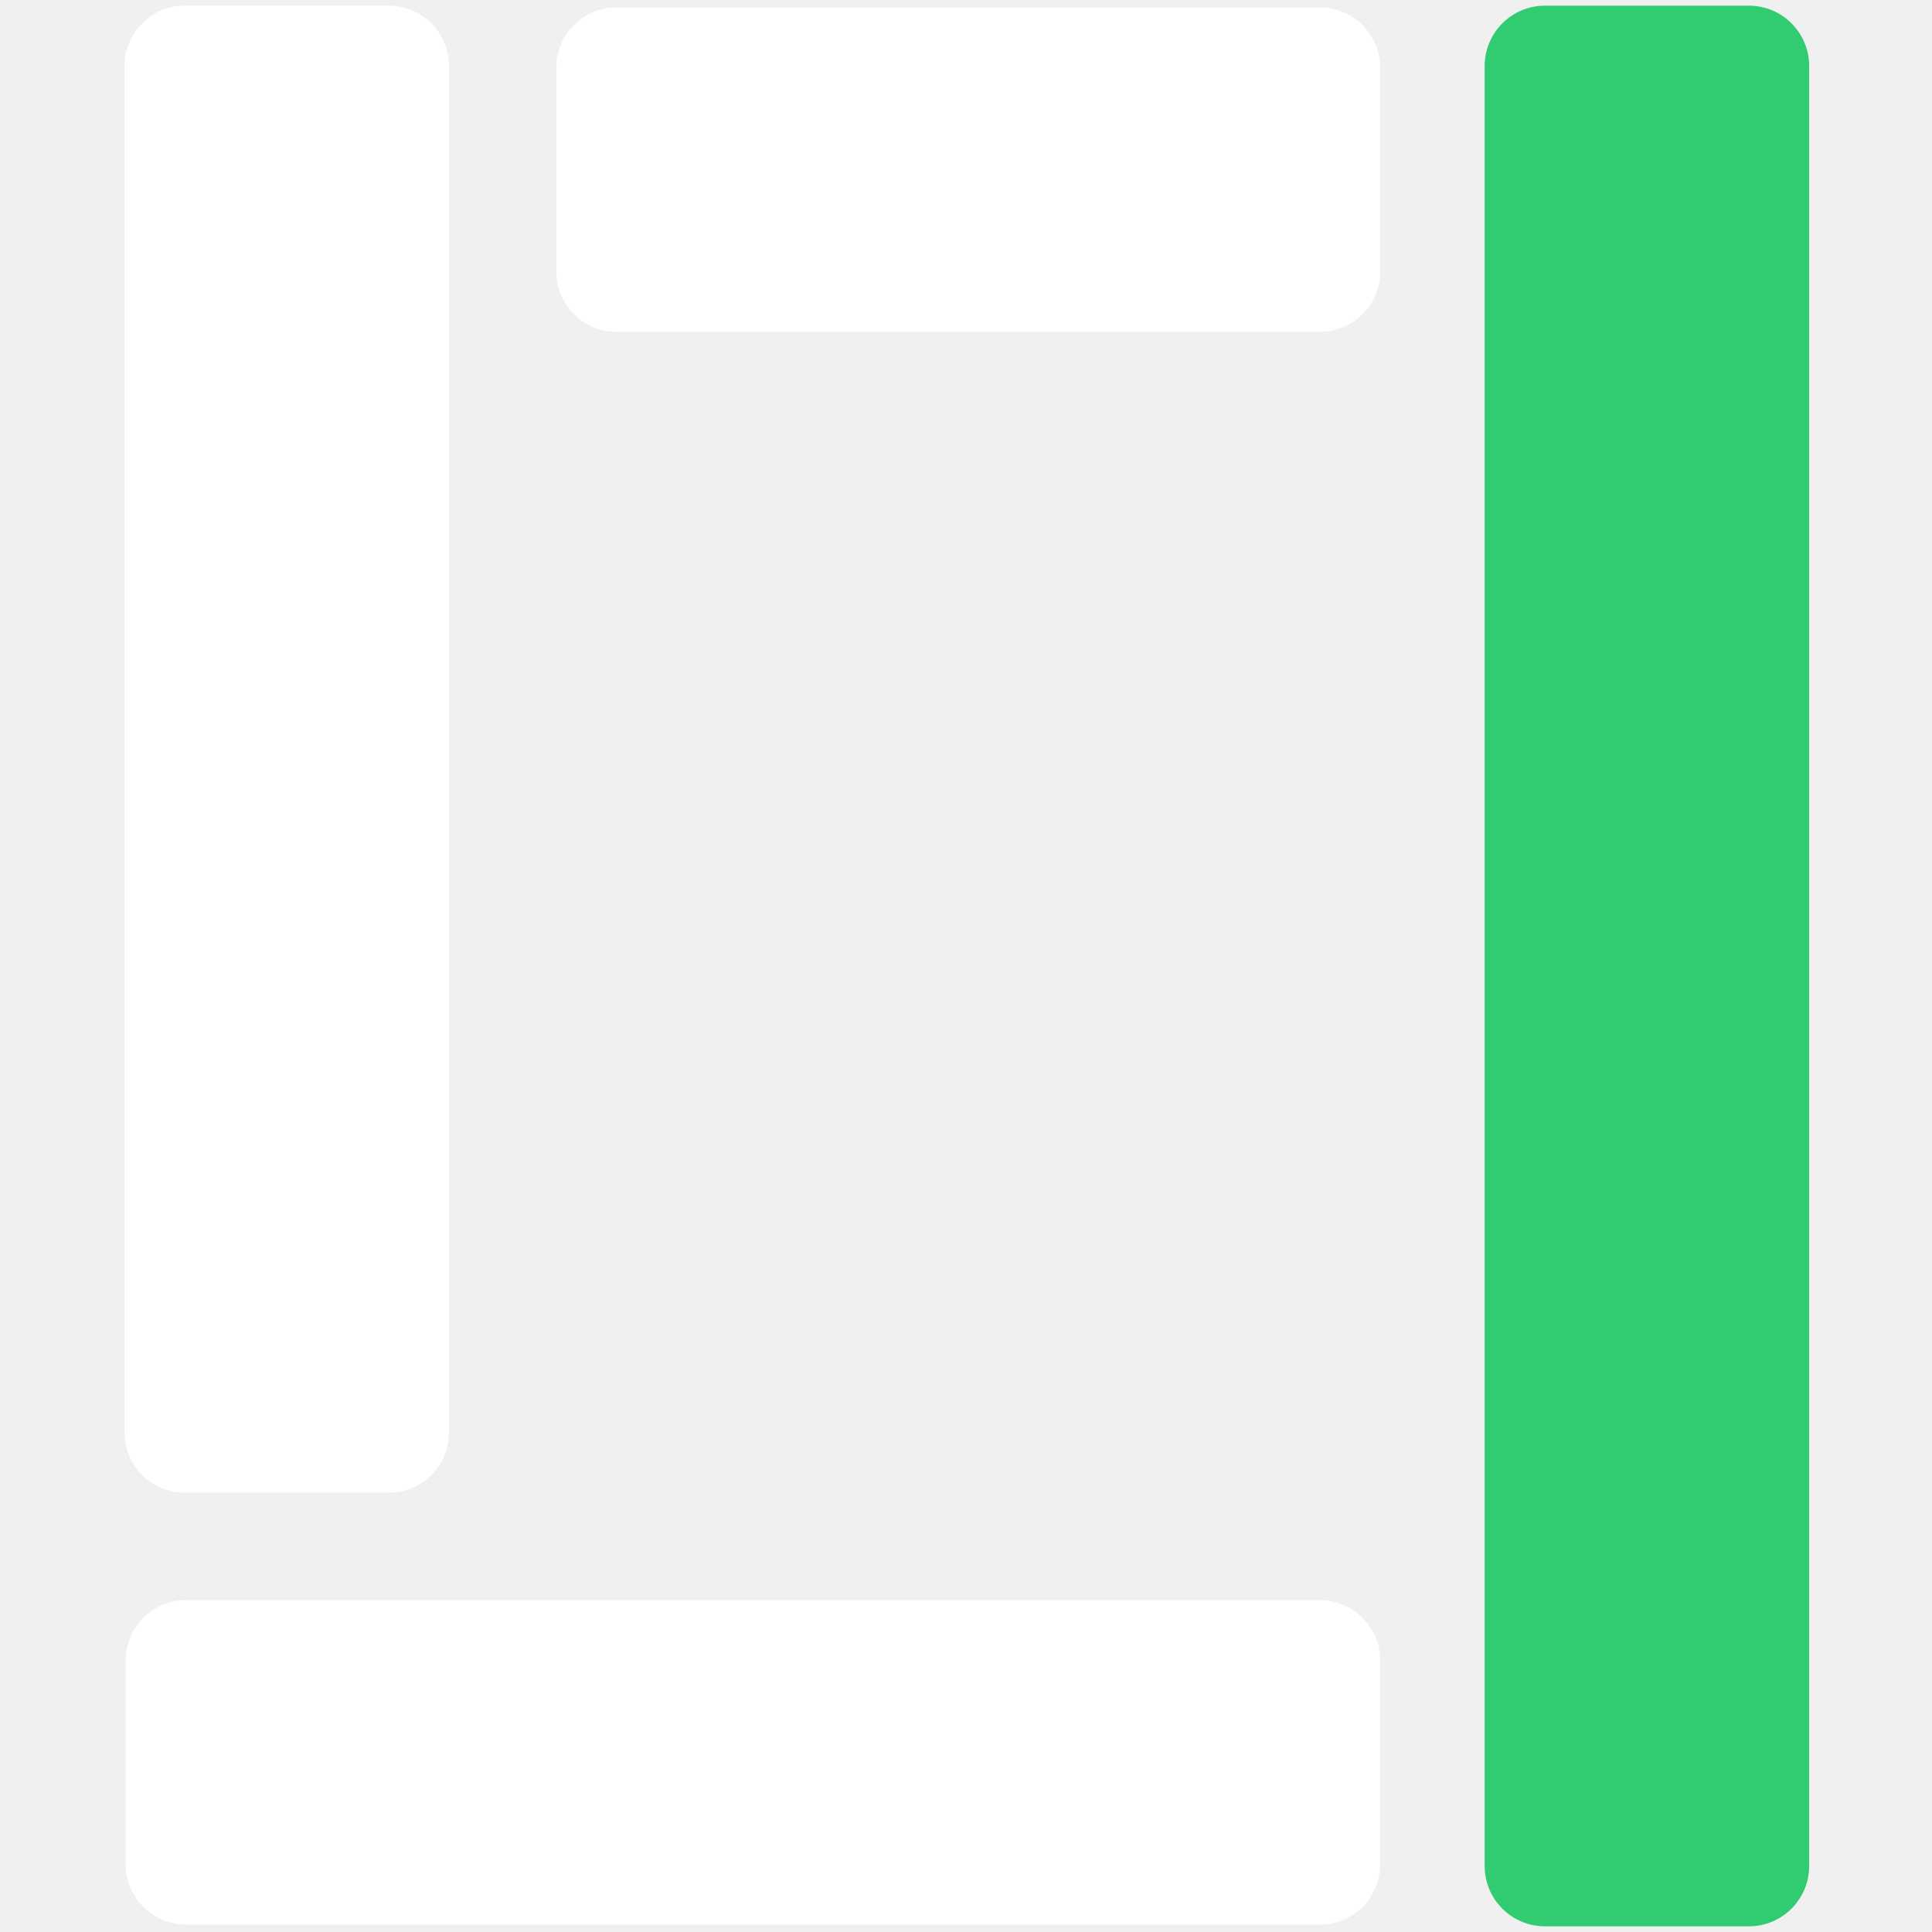
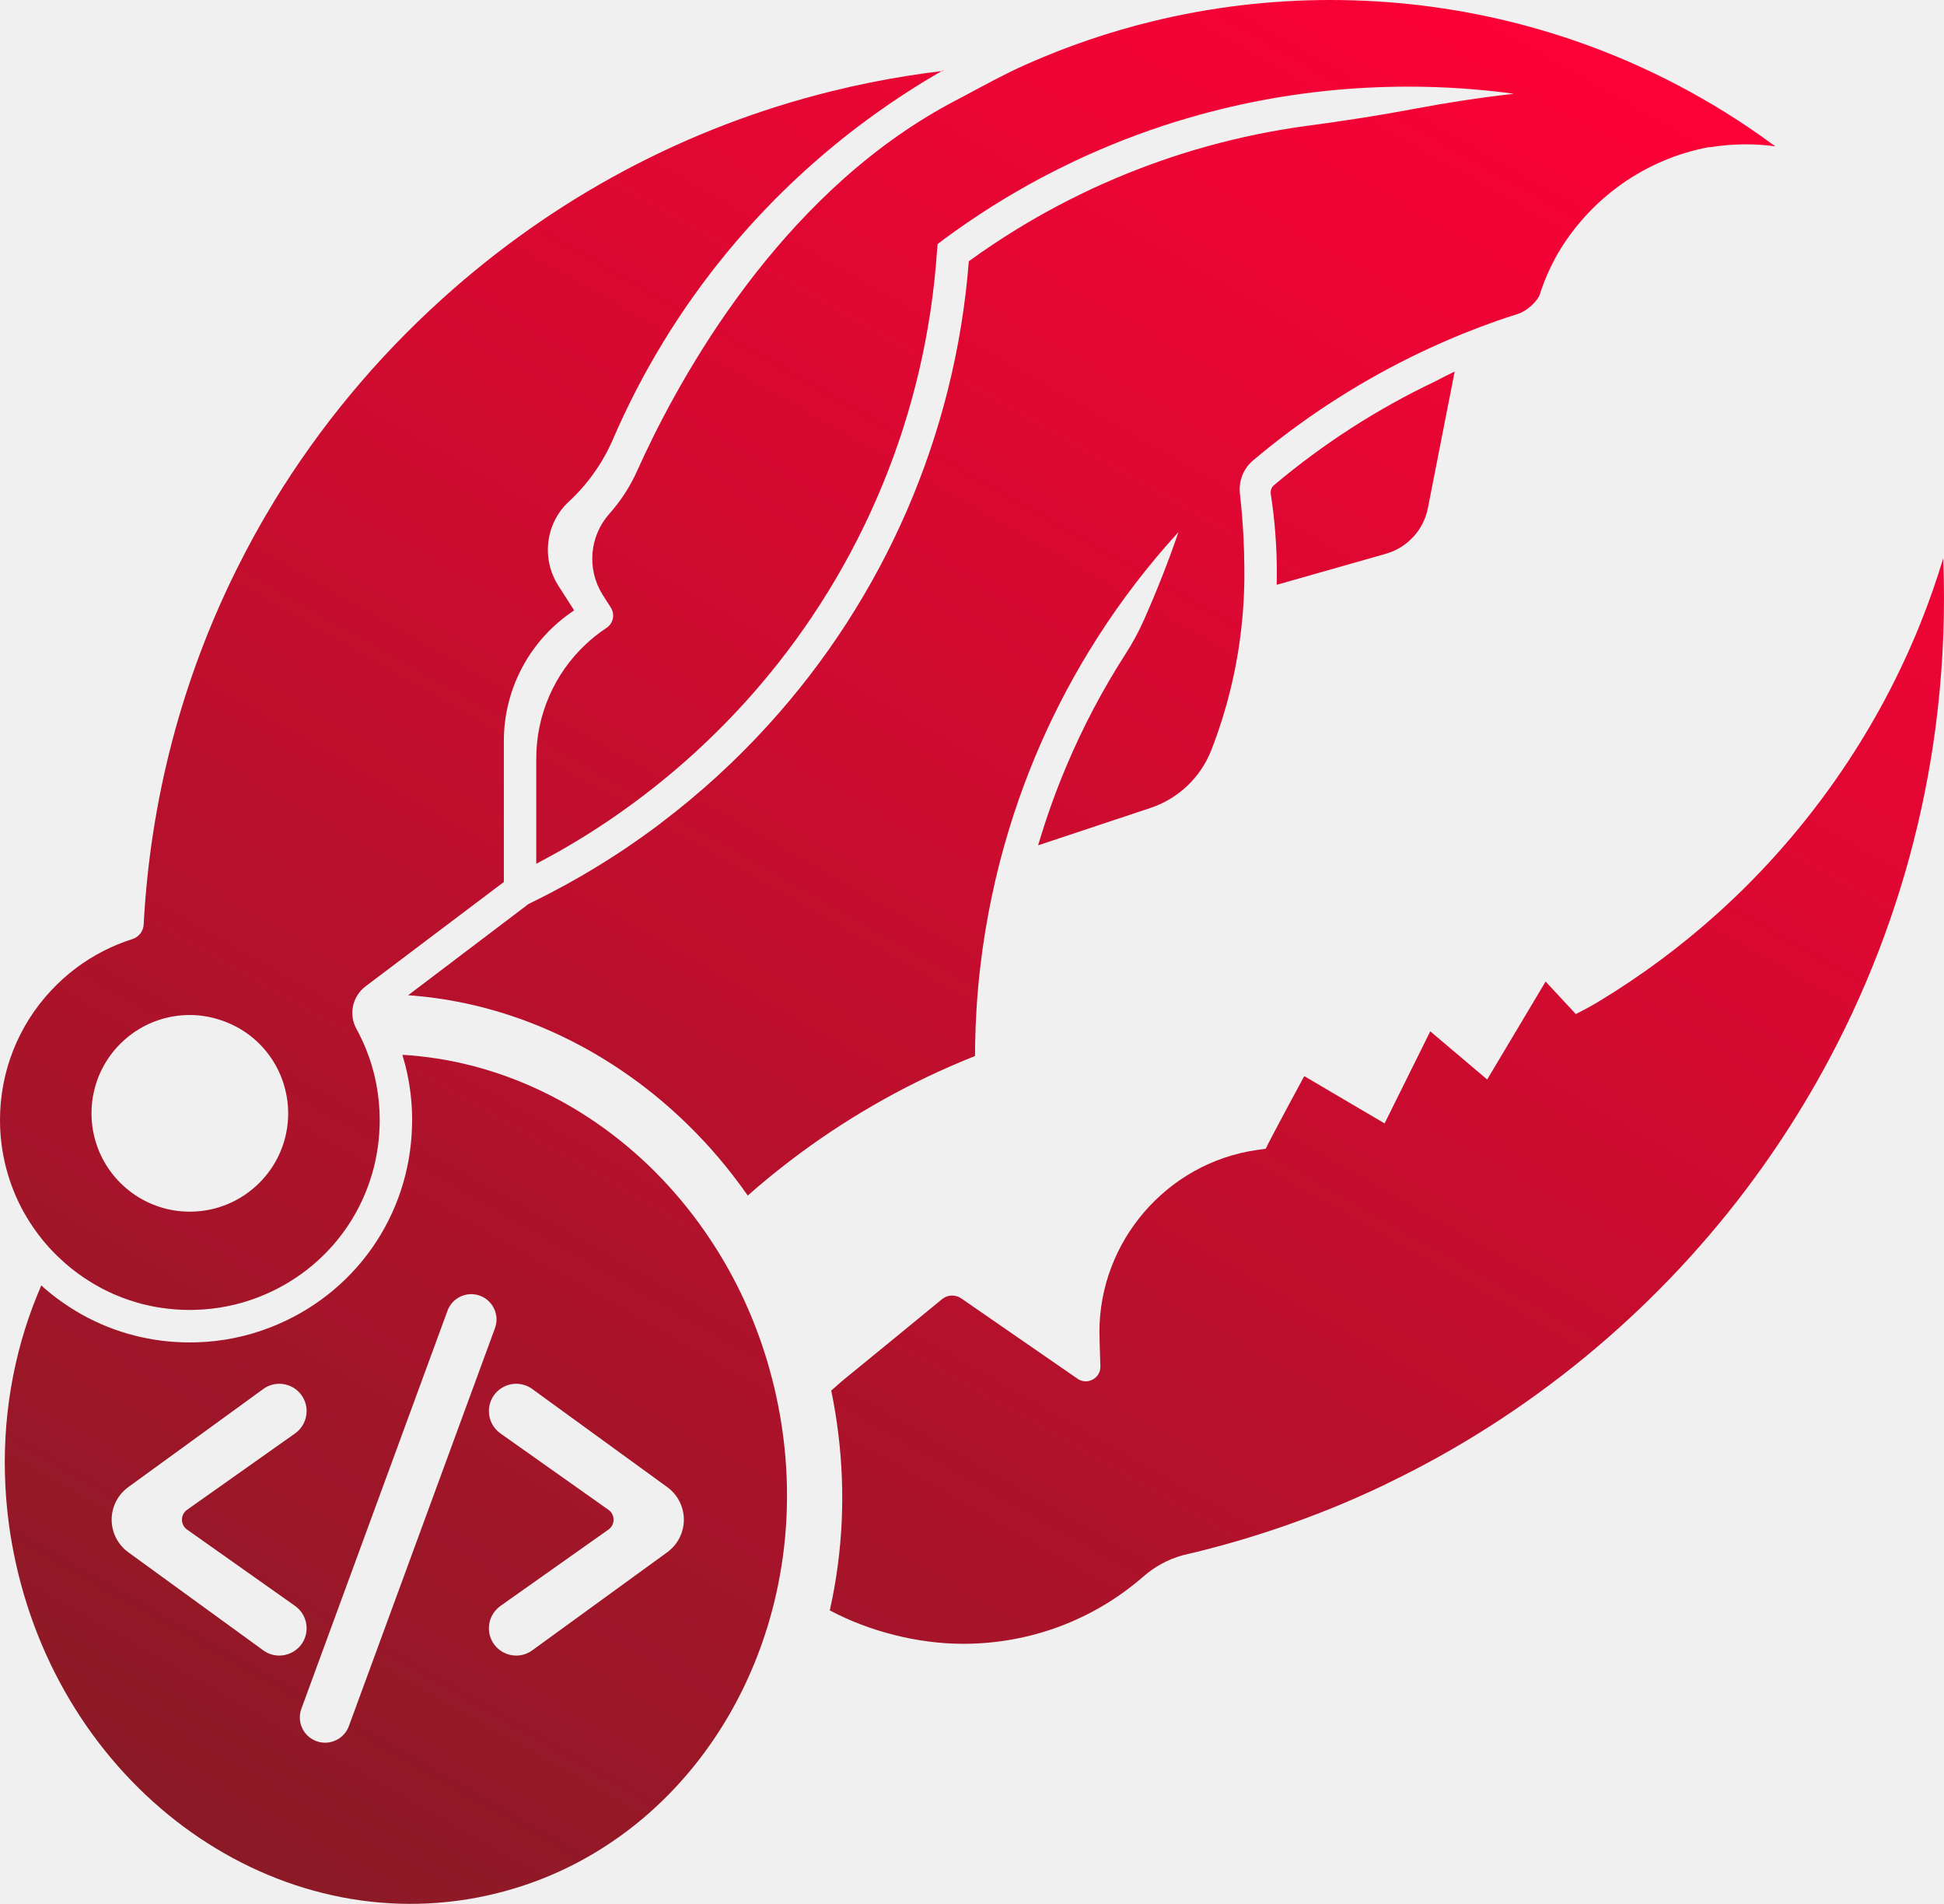
- <svg xmlns="http://www.w3.org/2000/svg" version="1.1" width="1000" height="1000">
-   <style>
-     #light-icon {
-       display: inline;
-     }
-     #dark-icon {
-       display: none;
-     }
- 
-     @media (prefers-color-scheme: dark) {
-       #light-icon {
-         display: none;
-       }
-       #dark-icon {
-         display: inline;
-       }
-     }
-   </style>
-   <g id="light-icon">
-     <svg version="1.1" width="1000" height="1000">
-       <g>
-         <g transform="matrix(1.953125,0,0,1.953125,0,0)">
-           <svg version="1.1" id="Layer_1" viewBox="0 0 512 512" width="512" height="512">
-             <defs>
-               <style>
-       .st0 {
-         fill: #181818;
-       }
- 
-       .st1 {
-         fill: #31cb72;
-       }
-     </style>
-             </defs>
-             <rect class="st0" x="33" y="1.5" width="86" height="394.09" rx="16" ry="16" />
-             <rect class="st0" x="147.41" y="1.95" width="218.35" height="86" rx="16" ry="16" />
-             <rect class="st0" x="33.31" y="424.05" width="332.45" height="86" rx="16" ry="16" />
-             <rect class="st1" x="393.45" y="1.5" width="86" height="509" rx="16" ry="16" />
-           </svg>
-         </g>
-       </g>
-     </svg>
-   </g>
-   <g id="dark-icon">
-     <svg version="1.1" width="1000" height="1000">
-       <g>
-         <g transform="matrix(1.953125,0,0,1.953125,0,0)">
-           <svg version="1.1" id="Layer_1" viewBox="0 0 512 512" width="512" height="512">
-             <defs>
-               <style>
-       .st0 {
-         fill: #ffffff;
-       }
- 
-       .st1 {
-         fill: #31cb72;
-       }
-     </style>
-             </defs>
-             <rect class="st0" x="33" y="1.5" width="86" height="394.09" rx="16" ry="16" />
-             <rect class="st0" x="147.41" y="1.95" width="218.35" height="86" rx="16" ry="16" />
-             <rect class="st0" x="33.31" y="424.05" width="332.45" height="86" rx="16" ry="16" />
-             <rect class="st1" x="393.45" y="1.5" width="86" height="509" rx="16" ry="16" />
-           </svg>
-         </g>
-       </g>
-     </svg>
-   </g>
+ <svg xmlns="http://www.w3.org/2000/svg" id="Layer_1" viewBox="0 0 1433.44 1403.52" width="1433.44" height="1403.52">
+   <defs>
+     <style>.cls-1{fill:url(#linear-gradient-2);}.cls-2{fill:url(#linear-gradient-4);}.cls-3{fill:url(#linear-gradient-3);}.cls-4{fill:url(#linear-gradient-5);}.cls-5{fill:url(#linear-gradient-6);}.cls-6{fill:url(#linear-gradient);}</style>
+     <linearGradient id="linear-gradient" x1="1182.67" y1="1412.16" x2="260.82" y2="-208.2" gradientTransform="translate(0 1403.48) scale(1 -1)" gradientUnits="userSpaceOnUse">
+       <stop offset="0" stop-color="#ff0037" />
+       <stop offset="1" stop-color="#7f1d24" />
+     </linearGradient>
+     <linearGradient id="linear-gradient-2" x1="982.84" y1="1525.85" x2="60.99" y2="-94.52" gradientTransform="translate(0 1403.48) scale(1 -1)" gradientUnits="userSpaceOnUse">
+       <stop offset="0" stop-color="#ff0037" />
+       <stop offset="1" stop-color="#7f1d24" />
+     </linearGradient>
+     <linearGradient id="linear-gradient-3" x1="1422.15" y1="1275.91" x2="500.31" y2="-344.44" gradientTransform="translate(0 1403.48) scale(1 -1)" gradientUnits="userSpaceOnUse">
+       <stop offset="0" stop-color="#ff0037" />
+       <stop offset="1" stop-color="#7f1d24" />
+     </linearGradient>
+     <linearGradient id="linear-gradient-4" x1="1203.64" y1="1400.22" x2="281.79" y2="-220.14" gradientTransform="translate(0 1403.48) scale(1 -1)" gradientUnits="userSpaceOnUse">
+       <stop offset="0" stop-color="#ff0037" />
+       <stop offset="1" stop-color="#7f1d24" />
+     </linearGradient>
+     <linearGradient id="linear-gradient-5" x1="1061.22" y1="1481.24" x2="139.38" y2="-139.11" gradientTransform="translate(0 1403.48) scale(1 -1)" gradientUnits="userSpaceOnUse">
+       <stop offset="0" stop-color="#ff0037" />
+       <stop offset="1" stop-color="#7f1d24" />
+     </linearGradient>
+     <linearGradient id="linear-gradient-6" x1="739.81" y1="1664.11" x2="-182.04" y2="43.75" gradientTransform="translate(0 1403.48) scale(1 -1)" gradientUnits="userSpaceOnUse">
+       <stop offset="0" stop-color="#ff0037" />
+       <stop offset="1" stop-color="#7f1d24" />
+     </linearGradient>
+   </defs>
+   <path class="cls-6" d="M1418.68,372.21c-.19.86-.38,1.73-.59,2.57l.43-1.73c.08-.28.15-.57.19-.86,0,.02-.02.02-.02.02h-.01ZM695.46,51.78c-.39.19-.77.4-1.13.64.42-.04.8-.09,1.2-.15l-.07-.49ZM750.4,24.1h.07c.58-.26,1.18-.53,1.77-.79-.62.26-1.25.53-1.84.79Z" />
+   <path class="cls-1" d="M572.29,1028.83c-.86-3.97-1.8-7.89-2.82-11.79-2.28-8.96-4.9-17.77-7.85-26.35-10.25-29.97-24.37-57.61-41.57-82.37-1.27-1.84-2.56-3.66-3.85-5.45-6.05-8.41-12.51-16.47-19.28-24.16-5.77-6.57-11.79-12.89-18.03-18.92-50.12-48.3-114.27-78.15-181.95-82.17-.08.1-.11.13-.19.24l1.99,6.98c.17.65.31,1.27.46,1.86.17.65.31,1.3.45,1.94.06.12.08.24.1.36.38,1.67.79,3.47,1.1,5.26.02.02.02.04.02.07,2.01,10.22,3.02,20.81,3.02,31.4,0,1.49-.02,2.97-.08,4.43-1.72,66.32-42.35,124.24-104.46,148.38-17.41,6.79-35.8,10.5-54.67,11.03-1.51.04-3.09.07-4.69.07-27.98,0-54.89-6.91-78.93-20.18-6.53-3.61-12.81-7.67-18.89-12.2-1.38-1.03-2.79-2.15-4.23-3.25l-1.46-1.2c-.91-.72-1.8-1.48-2.68-2.24-1.14-.93-2.23-1.92-3.26-2.95-.03,0-.04,0-.08.01-1.05,2.41-2.09,4.85-3.09,7.32-17.6,43.24-26.05,91.46-23.35,141.38.98,18.32,3.44,36.88,7.54,55.48,37.18,169.57,192.86,279.5,347.7,245.56,2.6-.57,5.18-1.18,7.74-1.84,31.27-7.82,60.01-21.05,85.56-38.63,14.35-9.83,27.69-21.03,39.91-33.41,39.43-39.85,67.35-91.82,80.08-149.48,1.93-8.76,3.53-17.66,4.76-26.67,5.16-38.1,3.83-78.17-5.03-118.49v-.02ZM215.09,1218.28c-2.89,1.48-6.04,2.21-9.16,2.21-4.16,0-8.29-1.3-11.81-3.86l-99.57-72.34c-7.65-5.55-12.22-14.52-12.22-23.98s4.57-18.43,12.22-23.99l99.57-72.34c6.16-4.47,14.19-5.1,20.97-1.65,6.79,3.46,11,10.33,11,17.94,0,6.52-3.18,12.67-8.5,16.44l-79.66,56.33c-2.39,1.69-3.76,4.34-3.76,7.27s1.37,5.59,3.76,7.28l79.66,56.31c5.32,3.77,8.5,9.92,8.5,16.44,0,7.62-4.21,14.48-11,17.94h0ZM257.24,1272.49c-2.77,7.54-9.93,12.22-17.52,12.22-2.13,0-4.3-.37-6.41-1.14-4.68-1.72-8.4-5.15-10.5-9.67-2.09-4.52-2.29-9.58-.57-14.26l107.73-293.37c1.72-4.67,5.15-8.39,9.67-10.49,4.52-2.09,9.58-2.3,14.26-.58,9.65,3.55,14.62,14.28,11.07,23.93l-107.73,293.37h0ZM492.04,1144.29l-99.57,72.34c-3.52,2.56-7.65,3.86-11.81,3.86-3.12,0-6.26-.73-9.16-2.21-6.79-3.46-11-10.32-11-17.94,0-6.52,3.19-12.67,8.5-16.44l79.66-56.31c2.39-1.69,3.76-4.34,3.76-7.28s-1.37-5.58-3.76-7.27l-79.66-56.33c-5.33-3.77-8.5-9.92-8.5-16.44,0-7.61,4.21-14.48,11-17.94,6.78-3.46,14.81-2.82,20.97,1.65l99.57,72.34c7.65,5.55,12.22,14.52,12.22,23.99s-4.57,18.42-12.22,23.98h0Z" />
+   <path class="cls-3" d="M1433.44,440.8c0,36.83-2.79,73.79-8.27,109.85-.46,2.95-.91,5.89-1.41,8.83-10.69,64.9-30.24,127.98-58.07,187.53-21.38,45.75-47.66,89.4-78.19,129.8-69.47,92.03-160.87,166.93-264.25,216.61l-1.34.64-.27.22c-6.81,3.25-13.95,6.53-21.28,9.75l-2.32,1.01c-6.45,2.83-13.06,5.6-19.68,8.22h-.02l-1.2.48-.12.04-.79.31c-.76.31-1.53.59-2.32.91l-.04.02c-3.78,1.48-7.61,2.94-11.41,4.35-.31.12-.59.24-.89.34-3.53,1.31-7.08,2.6-10.61,3.85-2.11.76-4.24,1.5-6.36,2.22-2.13.74-4.26,1.46-6.4,2.15-.85.31-1.74.59-2.6.86-2.43.81-4.88,1.6-7.34,2.37-3.11,1-6.25,1.96-9.38,2.92-2.15.65-4.31,1.29-6.46,1.92-2.14.64-4.32,1.27-6.5,1.86-.67.19-1.32.38-1.96.55-3.68,1.03-7.35,2.03-11.03,2.98-6.53,1.71-13.06,3.33-19.59,4.84-.43.09-.95.24-1.57.4-10.58,2.94-20.33,8.3-28.61,15.53-36.9,32.12-83.62,49.65-133.03,49.65-33.27,0-69.11-9.09-98.27-24.64,2.54-11.23,4.54-22.7,6.05-34.26,5.34-41.16,3.97-84.34-4.99-127.81l8.25-7.23c1.48-1.22,3-2.43,4.54-3.7l12.7-10.37c21-17.12,42.6-34.87,56.15-46.01,4.1-3.38,9.91-3.61,14.28-.59l85.1,58.79c2.03,1.59,4.35,2.33,6.62,2.33,5.68,0,11.03-4.59,10.82-11.14-.36-10.69-.7-21.79-.7-25.32,0-66.8,49.75-124.42,115.74-134.04l6.93-.98c1.21-3.42,28.36-53.53,28.36-53.53l59.24,34.87,33.68-67.9,41.97,35.52,43.09-72.21,22.27,23.99c5.71-2.89,11.39-5.92,16.86-9.26,31.55-19.04,61.3-41.16,88.59-65.84,34.13-30.83,64.52-65.85,90.41-103.85,23.22-34.13,42.81-70.71,58.14-108.85v-.02c6.34-15.76,11.98-31.81,16.91-48.12.38,9.7.57,19.42.57,29.13v.03Z" />
+   <path class="cls-2" d="M1072.63,273.89l-19.76,100.66c-3.15,16.17-15.14,29.18-30.97,33.68l-80.49,22.89c.08-2.79.1-5.6.1-8.39,0-19.95-1.54-39.52-4.48-58.62-.38-2.41.5-4.84,2.37-6.44l.02-.02c36.17-30.47,76.11-56.2,118.72-76.44v-.02c5.03-2.63,9.86-5.07,14.47-7.29h.02Z" />
+   <path class="cls-4" d="M1309.05,107.89c-7.17-.99-14.52-1.49-21.86-1.49-1.25,0-2.49.02-3.76.06-.93.02-1.88.04-2.82.09-1.11.04-2.21.1-3.31.17-.81.04-1.65.1-2.46.17-.7.04-1.39.1-2.09.17-.47.04-.93.09-1.4.15-.99.09-1.96.19-2.93.3-1.02.12-2.01.25-3.01.39-.31.04-.63.07-.93.11-1.18.17-2.34.36-3.49.55h-.08c-.15-.04-.26-.11-.4-.17-47.69,8.78-88.19,38.18-111.88,78.59-.06.12-.12.21-.17.31-.7,1.22-1.39,2.43-2.04,3.68-.76,1.44-1.5,2.87-2.22,4.33s-1.41,2.92-2.08,4.4c-2.73,5.91-5.05,11.96-6.99,18.15l-.02.06c-2.77,5.52-9.83,11.59-15.71,13.46-5.32,1.69-11.1,3.58-15.05,4.95-8.87,3.13-17.65,6.46-26.33,9.97-10.19,4.16-20.28,8.61-30.16,13.32v-.02c-41.71,19.85-80.98,44.7-116.84,73.98-2.34,1.91-4.69,3.85-7.01,5.81l-.11.09c-7.1,6.02-10.67,15.21-9.62,24.47,1.17,10.45,2.05,21.07,2.6,31.83.36,7.23.61,14.37.65,21.49.04,3.22.04,6.45.02,9.66-.04,3.7-.15,7.42-.31,11.07-.34,8.56-1,17.03-1.96,25.42-3.51,31.24-11.07,61.25-22.09,89.54-7.9,20.23-24.4,35.88-44.99,42.71l-82.73,27.51c5.94-20.09,12.94-39.73,21.05-58.84,12.06-28.53,26.5-55.92,43.2-81.89.02-.06.04-.08.07-.12,5.15-7.99,9.74-16.34,13.59-25.04,9.74-21.91,18.28-43.68,25.59-65.05-22.17,24.27-42.12,50.25-59.67,77.73-31.86,49.72-55.87,104.27-71.21,162.3-.13.57-.3,1.17-.45,1.74-.31,1.16-.59,2.28-.89,3.42-1.88,7.37-3.61,14.79-5.16,22.23-3.84,17.84-6.78,35.89-8.87,54.1-1.16,9.94-2.04,19.95-2.66,29.97-.57,8.99-.91,18.03-1.05,27.1-.04,2.56-.07,5.12-.07,7.67-2.96,1.18-5.77,2.32-8.45,3.44l-2.22.93c-44.44,18.68-86.54,43.06-125.11,72.42-10.84,8.26-21.58,17.05-31.78,26.07-1.73-2.47-3.49-4.9-5.26-7.32-.55-.75-1.08-1.49-1.65-2.21-12.77-17.17-26.88-32.97-42.12-47.32-.4-.38-.82-.76-1.22-1.16-8.35-7.8-17.01-15.14-25.95-22l-.02-.02c-2.6-2.01-5.26-3.97-7.92-5.88-37.88-27.47-80.57-46.76-125.53-56.11-13.42-2.78-27.03-4.69-40.78-5.64l16.46-12.46,19.66-14.9,52.7-39.94.02-.02c5.52-2.66,11.07-5.45,16.59-8.35,7.61-3.95,15.17-8.11,22.61-12.44,11.23-6.53,22.34-13.49,33.08-20.69,7.27-4.95,13.95-9.68,20.42-14.46l4.84-3.61v-.06c28.94-21.88,55.49-46.2,79.42-72.58,85.22-93.76,137.65-213.48,147.65-341.59,23.7-17.2,48.55-32.36,74.4-45.44,7.78-3.95,15.62-7.71,23.58-11.24.55-.24,1.1-.5,1.68-.72,21.54-9.62,43.77-17.79,66.53-24.58,3.23-.94,6.46-1.87,9.7-2.78,24.26-6.74,49.09-11.81,74.19-15.16,26.6-3.55,53.12-7.63,79.48-12.63,23.34-4.42,47.5-8.1,72.32-10.95-25.7-3.47-51.78-5.22-78.11-5.22-9.95,0-20.12.27-30.26.79-42.04,2.18-83.78,8.95-124.03,20.12-5.9,1.65-11.79,3.38-17.63,5.17-25.13,7.86-49.6,17.39-73.31,28.55-.34.15-.68.31-1.02.48-8.04,3.8-16,7.8-23.9,11.98-25.06,13.34-49.2,28.58-72.28,45.65l-4.33,3.3-.5,5.51c-8.18,119.58-54.91,231.79-131.68,321.18-26.79,31.18-57.23,59.6-90.98,84.56l-2.68,1.99c-5.39,3.95-10.95,7.88-16.91,11.92-10.27,6.91-20.92,13.59-31.7,19.85-3.85,2.23-7.74,4.43-11.65,6.55-3.28,1.82-6.57,3.59-9.87,5.32v-77.64c0-32.04,13.3-62.35,36.23-83.92,4.79-4.54,10.03-8.71,15.62-12.39,3.14-2.09,4.86-5.53,4.86-9.07,0-1.99-.55-4.02-1.69-5.81l-5.83-9.12c-.15-.21-.29-.45-.42-.66-11.62-18.78-9.54-42.98,5.19-59.51l.27-.29c8.2-9.26,14.99-19.75,20.11-31.16,27.43-61.16,96.15-189.83,214.08-261.39,6.61-4.02,13.37-7.84,20.28-11.48,2.2-1.14,4.38-2.3,6.55-3.44,14.98-7.99,29.83-16.21,45.14-23.03l2.13-.95c29.61-13.08,60.57-23.61,92.06-31.26,42.67-10.41,86.77-15.67,131.07-15.67,89.88,0,176.86,21.53,254.72,62.09,24.77,12.89,48.64,27.72,71.39,44.44h.02l1.86,1.37h-.01Z" />
+   <path class="cls-5" d="M669.79,55.82c-19.21,3.01-38.17,6.83-56.87,11.5-106.34,26.29-204.27,78.38-286.88,153.02-48.89,44.15-90.36,94.28-123.73,148.93-10.02,16.44-19.32,33.28-27.86,50.49-20.05,40.32-35.95,82.67-47.46,126.45-11.5,43.81-18.58,89.06-21.05,135.3-.11,2.49-1.02,4.81-2.48,6.7-1.46,1.88-3.47,3.32-5.83,4.08-14.85,4.69-28.78,11.85-41.38,21.24-6.63,4.96-12.87,10.56-18.59,16.69C13.37,756.19,0,790.11,0,825.72c0,23.85,6.1,47.41,17.65,68.12,3.04,5.4,6.44,10.64,10.12,15.56l.02.03c.86,1.17,1.72,2.29,2.63,3.41l.27.34c.21.29.43.53.64.8l.25.3c.74.91,1.53,1.84,2.32,2.73l.45.55c.53.61,1.05,1.18,1.56,1.75.02.02.02.04.02.04.26.27.53.55.76.84.26.26.53.55.76.81.04.02.08.08.1.1.3.34.62.66.93,1,.48.5.95.99,1.44,1.46.11.12.24.25.34.36.11.12.24.25.36.36.36.36.64.67.98.99.86.85,1.58,1.53,2.32,2.22.83.81,1.67,1.56,2.51,2.3l1,.93c.52.48,1.04.94,1.59,1.39l.44.35c.65.58,1.29,1.13,1.94,1.65l1.34,1.08c1.25.99,2.45,1.94,3.67,2.83.02.02.04.02.07.04.76.57,1.53,1.12,2.3,1.67.74.53,1.48,1.05,2.24,1.58.53.36,1.05.72,1.58,1.05.47.34.95.64,1.46.95.38.27.76.53,1.17.76.99.63,1.96,1.22,2.94,1.82.77.48,1.56.94,2.34,1.39.86.5,1.77.98,2.64,1.48.09.04.17.1.26.15,1.56.89,3.16,1.69,4.79,2.47.36.19.72.36,1.04.49.42.22.82.42,1.22.61.15.07.29.13.46.21.3.12.56.28.91.38,1.05.64,2.18,1.12,3.34,1.51.1.06.22.11.34.16,1.46.59,2.92,1.2,4.38,1.75.29.11.55.21.81.3.65.25,1.3.48,1.94.72.1.03.17.06.27.1.13.04.28.09.4.15.86.3,1.74.59,2.63.89.86.28,1.75.57,2.64.83.55.19,1.12.36,1.69.53,1.37.4,2.8.79,4.16,1.2.59.13,1.18.26,1.75.4.93.21,1.93.48,2.89.67.57.13,1.12.26,1.67.38,1.96.43,3.95.81,5.94,1.12.85.15,1.72.26,2.58.4.34.04.7.1,1.05.15,1.14.17,2.29.31,3.47.43,1.23.15,2.5.29,3.77.38,2.3.22,4.62.36,6.97.44.72.04,1.46.07,2.2.07,1.1.02,2.18.04,3.28.04,1.31,0,2.66-.02,3.95-.07h.07c16.17-.45,31.83-3.61,46.68-9.4,52.86-20.54,87.49-69.72,89.22-126.08.04-1.46.07-2.94.07-4.43,0-9.07-.86-18.12-2.58-26.88-.29-1.55-.61-3.03-.96-4.49-.28-1.27-.57-2.42-.85-3.59l-1.67-5.96c-.2-.67-.42-1.31-.63-1.94-.15-.45-.28-.93-.43-1.36-.08-.17-.12-.31-.17-.48l-.19-.55c-.27-.76-.53-1.53-.82-2.29-.49-1.44-1-2.73-1.53-4.05l-.12-.3c-.17-.48-.38-.94-.55-1.39l-.15-.36c-.24-.57-.47-1.14-.74-1.73-.26-.59-.49-1.17-.74-1.72-.31-.67-.53-1.17-.76-1.63l-.21-.48c-.34-.74-.67-1.46-1.03-2.14-.4-.84-.83-1.68-1.25-2.49-.57-1.14-1.17-2.28-1.76-3.35l-.03-.04c-5.86-10.69-2.96-24.03,6.75-31.38l29.15-21.98,19.42-14.66,53.38-40.27v-103.95c0-19.4,4.86-38.12,13.78-54.67s21.89-30.92,38.06-41.61l-11.6-18.11c-12.72-19.87-9.59-46.09,7.72-62.11,13.8-12.77,24.9-28.36,32.48-45.9,43.11-99.92,113.65-185.55,203.87-247.23,8.54-5.86,17.24-11.48,26.12-16.89,3.38-2.05,6.77-4.06,10.19-6.05.72-.43,1.46-.84,2.2-1.27-8.2.98-16.38,2.11-24.51,3.4h-.04ZM139.97,893.24c-2.61,0-5.17-.13-7.71-.38v-.02c-5.59-.57-11.02-1.8-16.17-3.64-7.63-2.66-14.73-6.55-20.97-11.52-11.7-9.19-20.5-21.98-24.76-36.64-1.88-6.46-2.88-13.25-2.88-20.31s.93-13.32,2.67-19.57c4.16-14.9,12.99-27.86,24.78-37.22,12.36-9.83,28.03-15.68,45.04-15.68s34.15,6.43,46.77,17.08c11.68,9.87,20.2,23.34,23.77,38.7,1.3,5.35,1.99,10.95,1.99,16.69,0,40.03-32.48,72.51-72.53,72.51h0Z" />
</svg>
